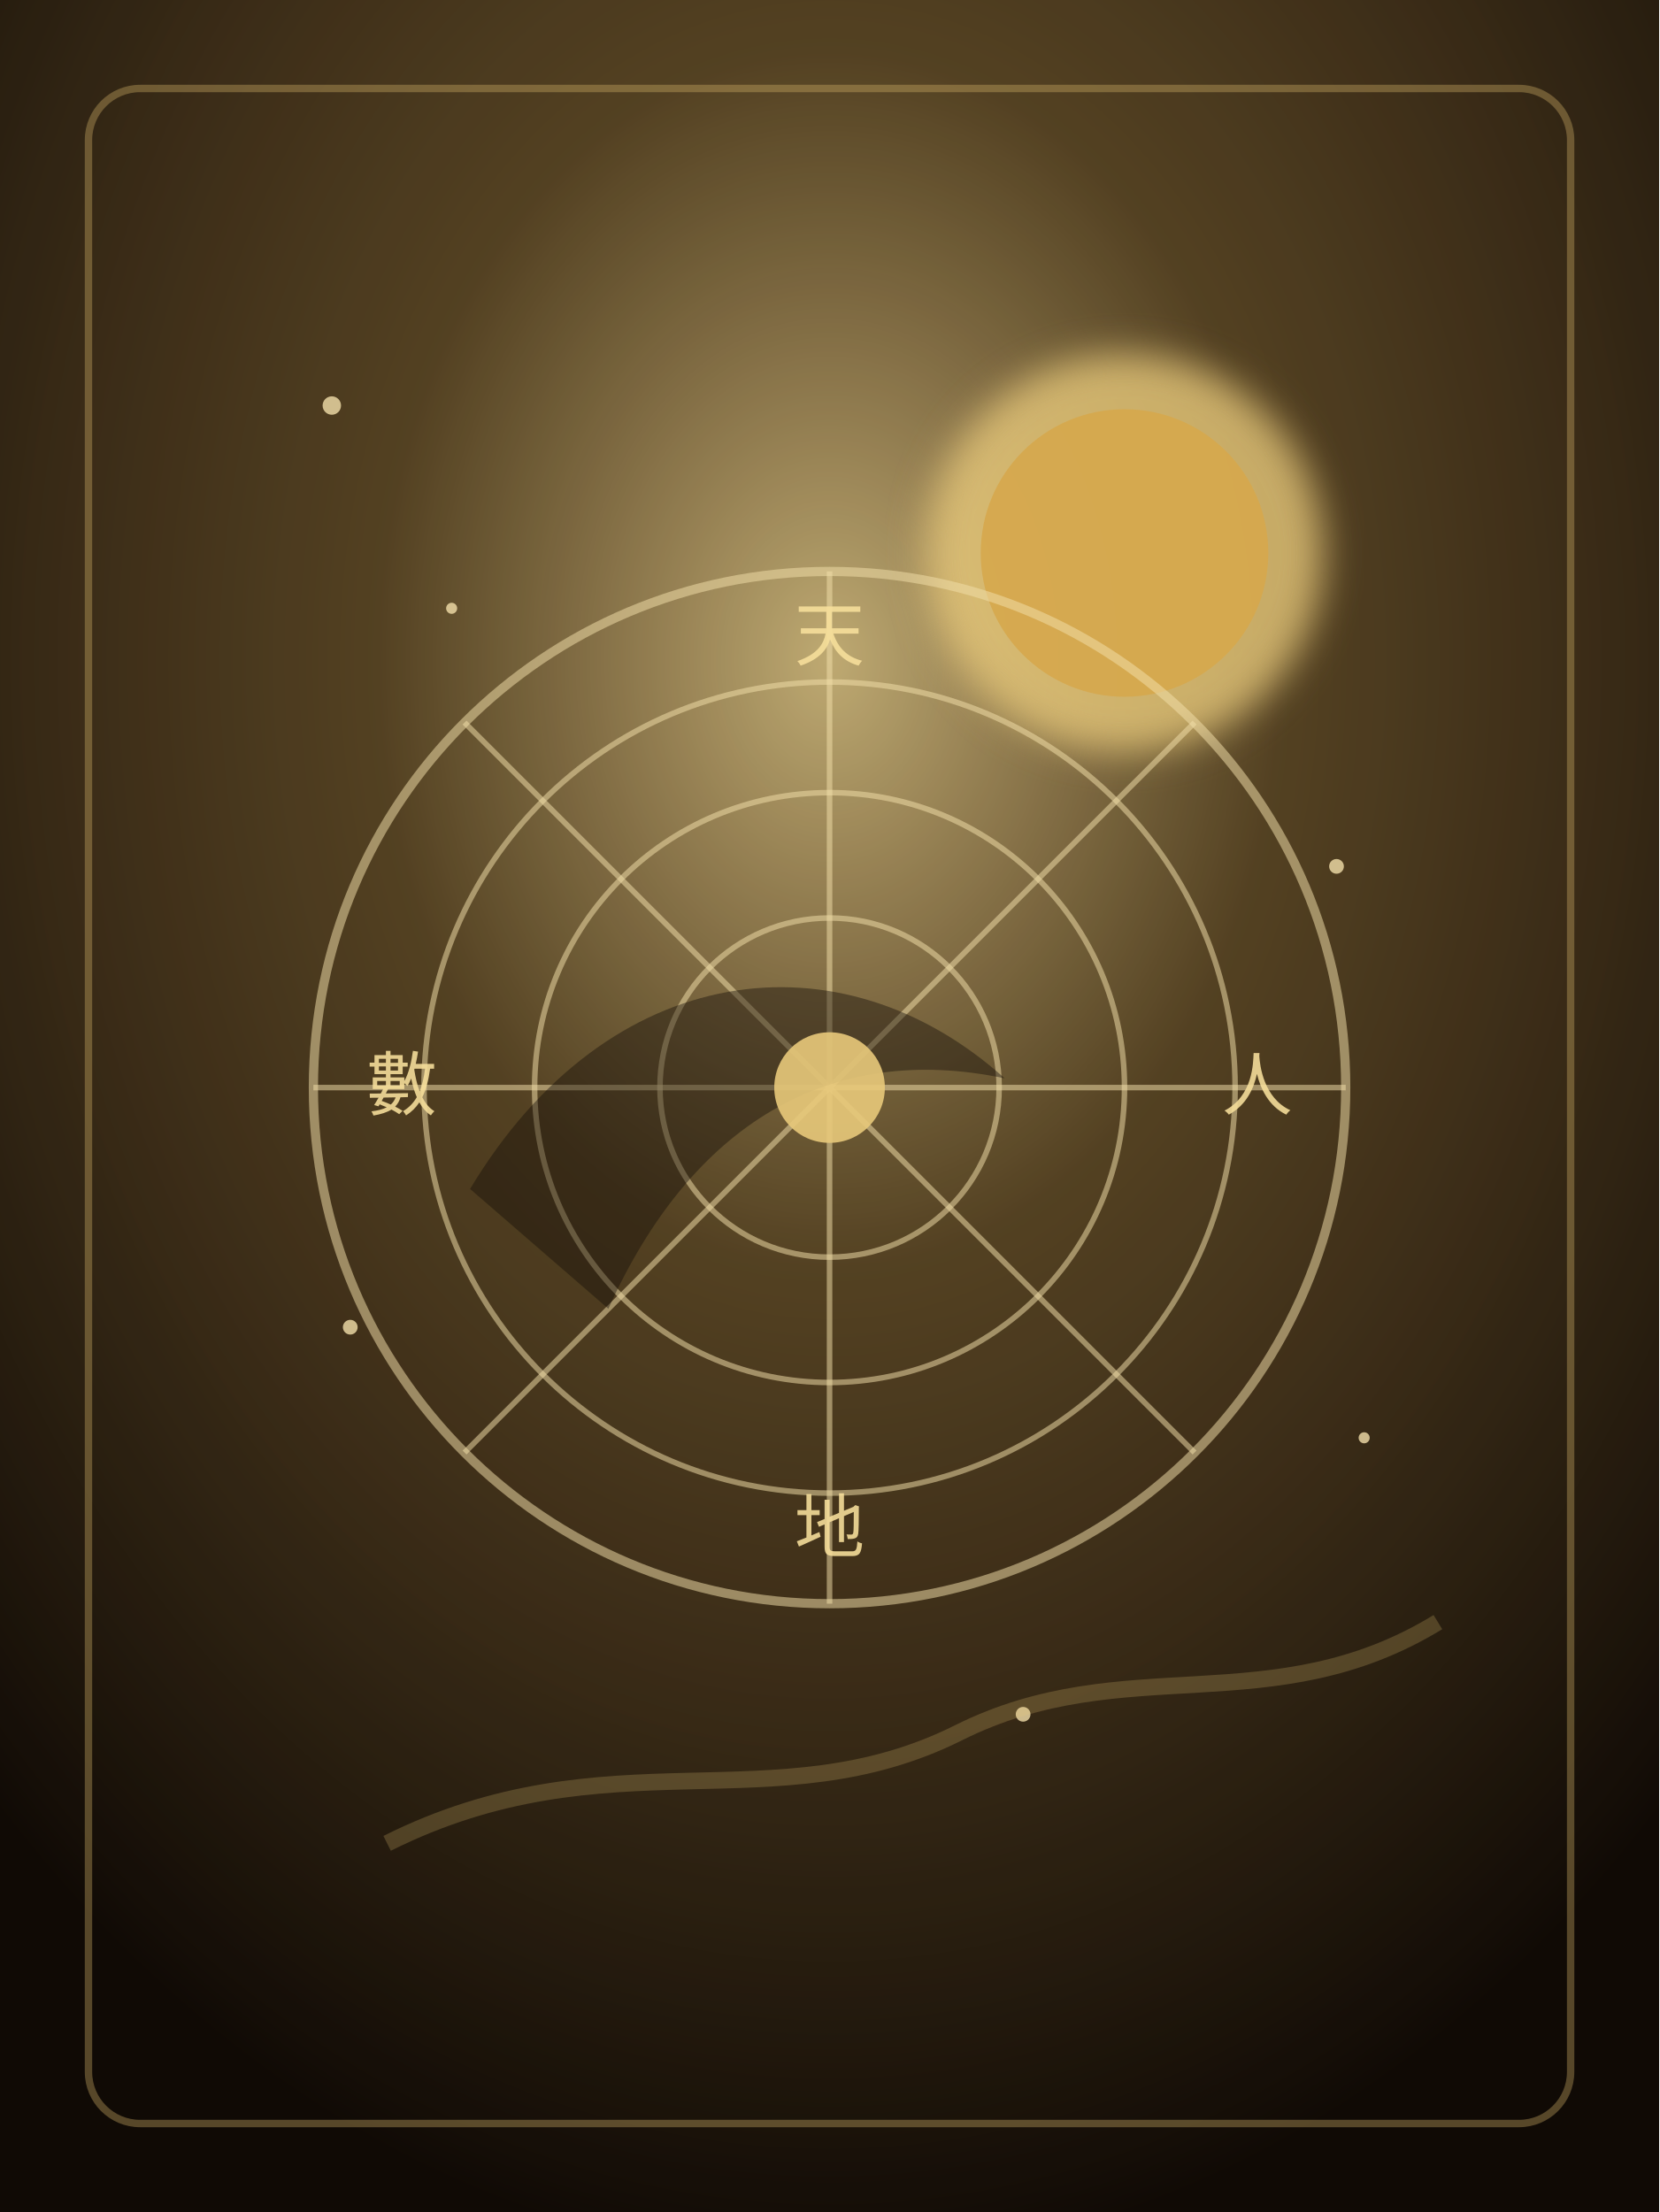
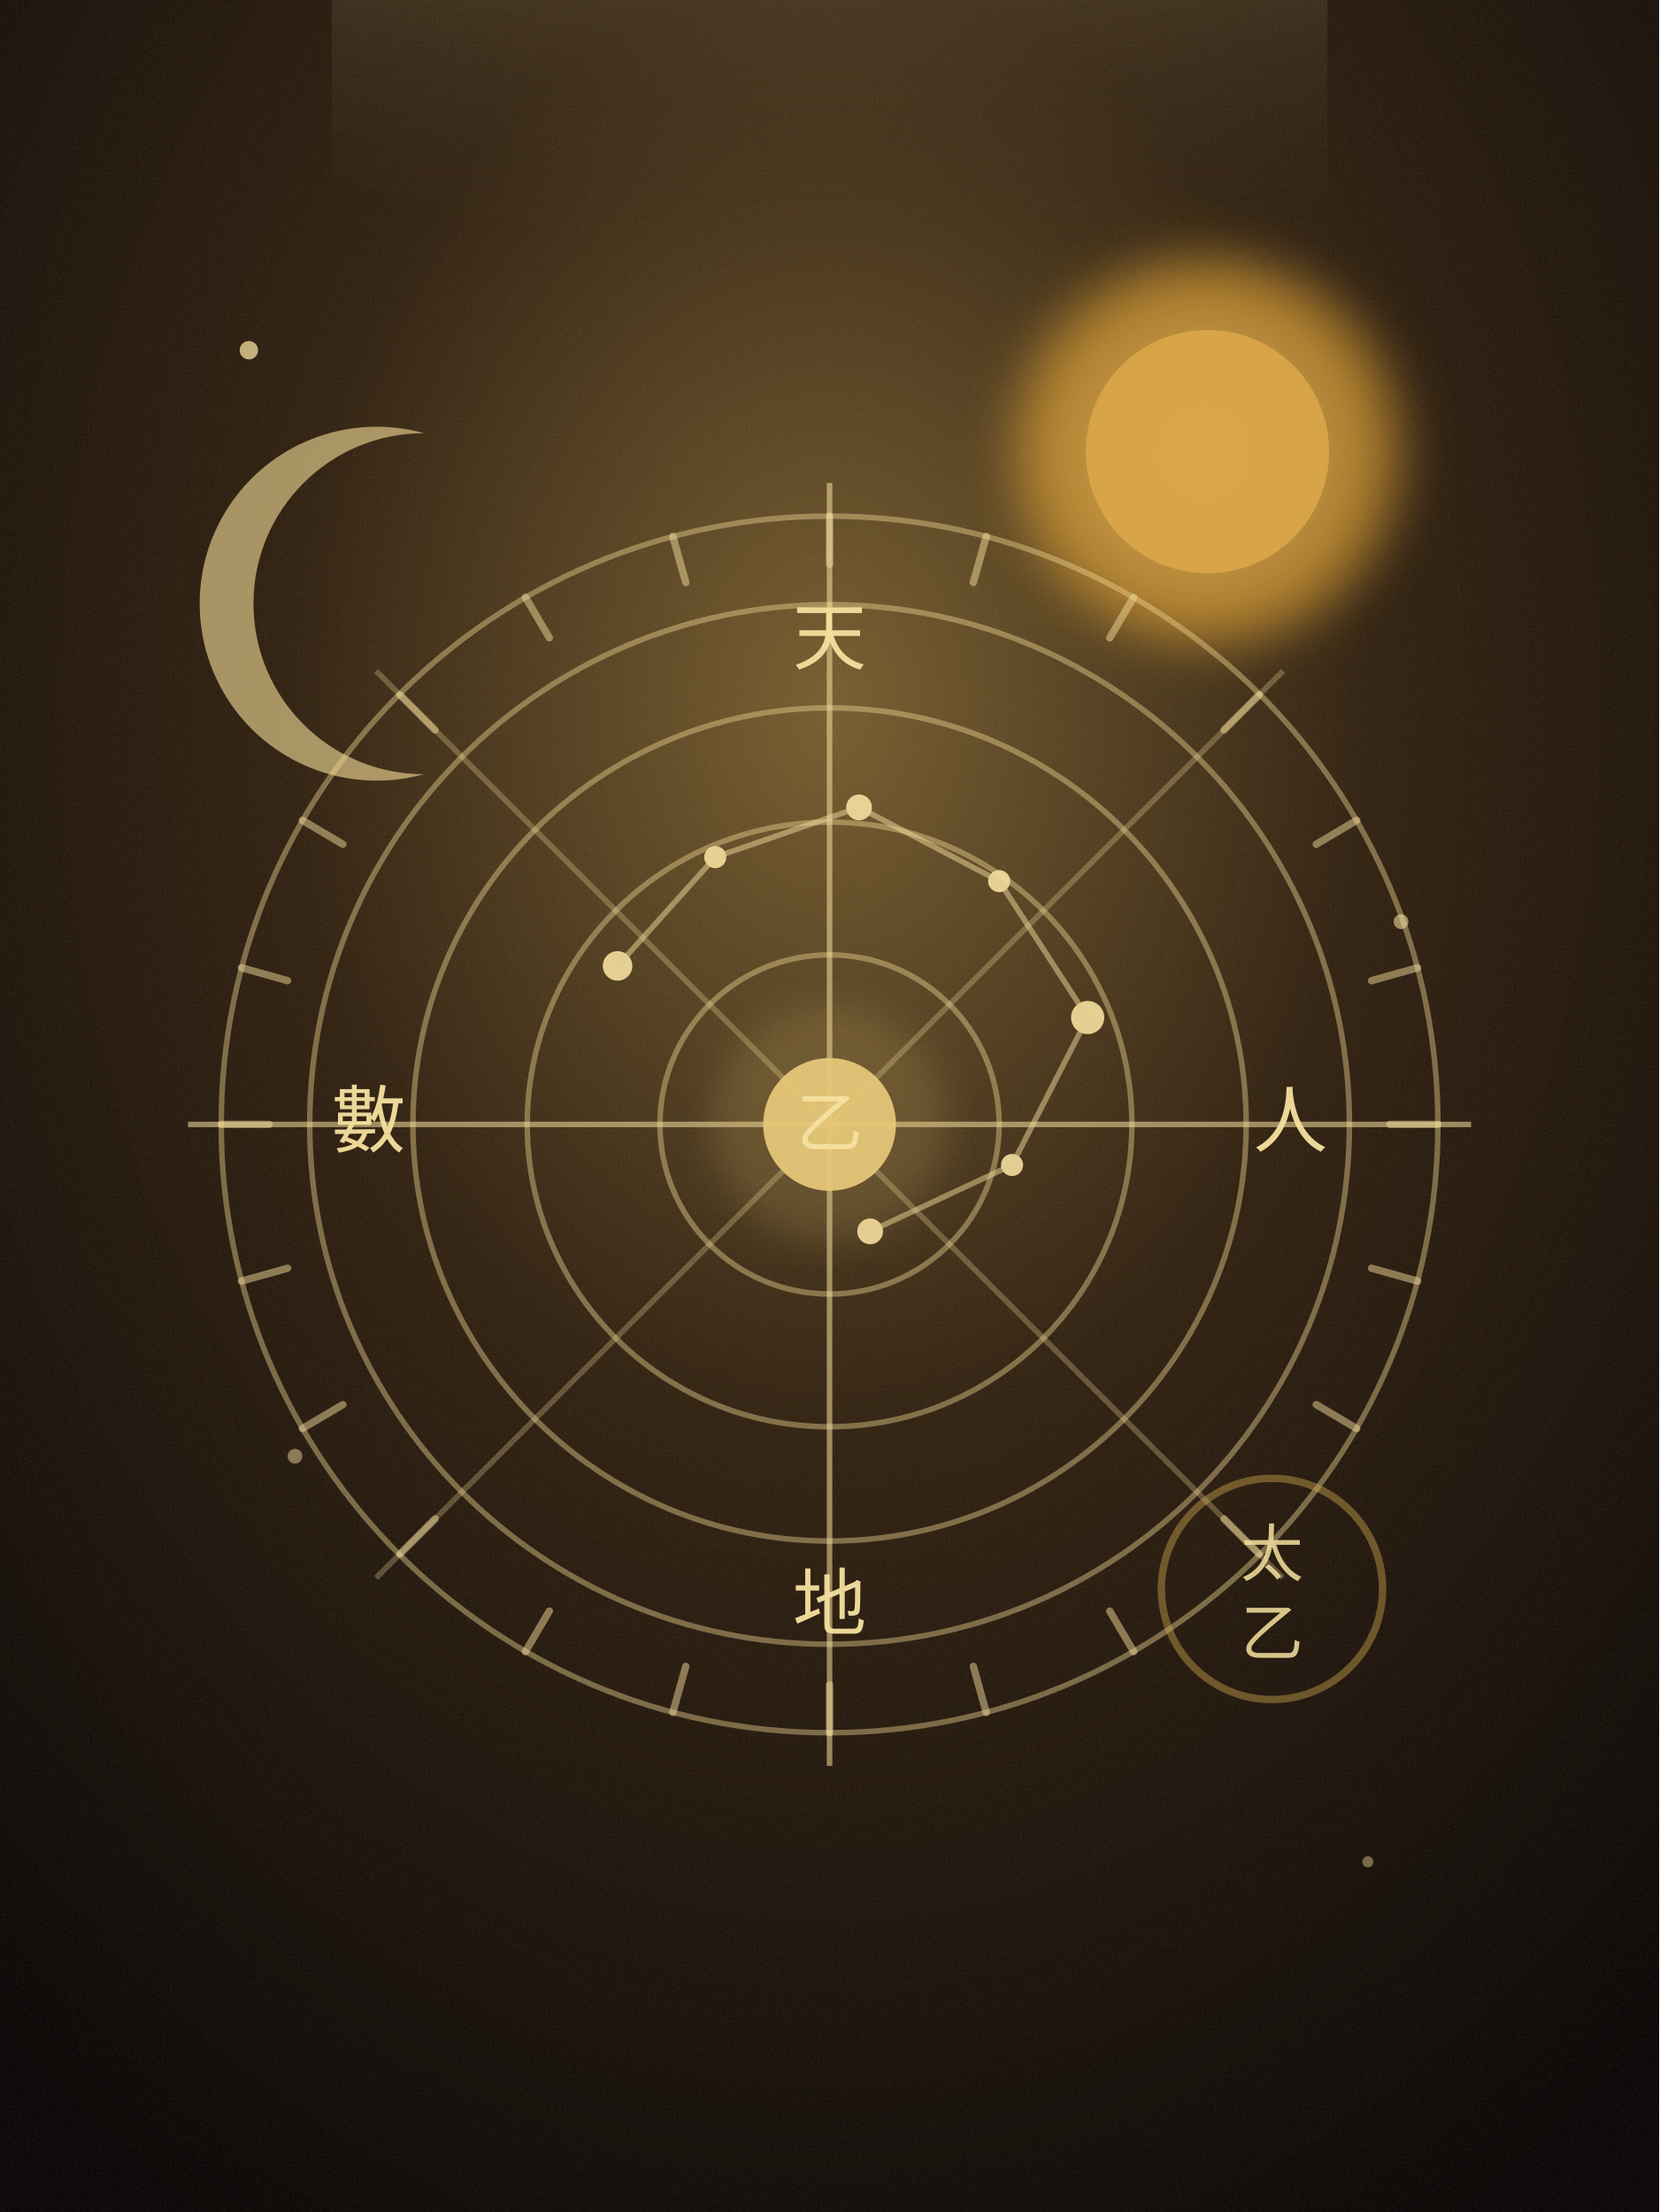
<svg xmlns="http://www.w3.org/2000/svg" viewBox="0 0 900 1200" role="img" aria-labelledby="title desc">
  <defs>
-     <radialGradient id="sky" cx="50%" cy="30%" r="72%">
-       <stop offset="0" stop-color="#ead18d" stop-opacity="0.95" />
-       <stop offset="0.38" stop-color="#6d552d" stop-opacity="0.86" />
-       <stop offset="1" stop-color="#100a05" />
+     <radialGradient id="bg" cx="50%" cy="32%" r="78%">
+       <stop offset="0" stop-color="#775d2e" />
+       <stop offset="0.42" stop-color="#30200f" />
+       <stop offset="1" stop-color="#070403" />
    </radialGradient>
+     <radialGradient id="sun" cx="50%" cy="50%" r="50%">
+       <stop offset="0" stop-color="#f4d37a" />
+       <stop offset="0.72" stop-color="#d49a35" />
+       <stop offset="1" stop-color="#d49a35" stop-opacity="0" />
+     </radialGradient>
+     <linearGradient id="beam" x1="0" x2="0" y1="0" y2="1">
+       <stop offset="0" stop-color="#f5df9e" stop-opacity=".34" />
+       <stop offset="1" stop-color="#000" stop-opacity="0" />
+     </linearGradient>
    <filter id="blur">
      <feGaussianBlur stdDeviation="10" />
    </filter>
+     <filter id="grain" x="-20%" y="-20%" width="140%" height="140%">
+       <feTurbulence type="fractalNoise" baseFrequency="0.72" numOctaves="3" seed="18" />
+       <feColorMatrix type="saturate" values="0" />
+       <feComponentTransfer>
+         <feFuncA type="table" tableValues="0 0.13" />
+       </feComponentTransfer>
+     </filter>
+     <style>
+       .orbit{fill:none;stroke:#f1d995;stroke-opacity:.42;stroke-width:3}
+       .axis{fill:none;stroke:#f5df9e;stroke-opacity:.55;stroke-width:3}
+       .tick{stroke:#f5df9e;stroke-opacity:.48;stroke-width:4;stroke-linecap:round}
+       .text{font-family:"Noto Serif SC","Songti SC",serif;fill:#f5df9e;text-anchor:middle}
+     </style>
  </defs>
-   <rect width="900" height="1200" fill="#100a05" />
-   <rect width="900" height="1200" fill="url(#sky)" opacity="0.84" />
-   <circle cx="610" cy="300" r="108" fill="#e8c97a" opacity="0.78" filter="url(#blur)" />
-   <circle cx="610" cy="300" r="78" fill="#d6a84d" opacity="0.92" />
-   <g transform="translate(450 590)" fill="none" stroke="#f3dfaa" stroke-opacity="0.52">
-     <circle r="280" stroke-width="5" />
-     <circle r="220" stroke-width="3" />
-     <circle r="160" stroke-width="3" />
-     <circle r="92" stroke-width="3" />
-     <path d="M0 -280 V280 M-280 0 H280" stroke-width="3" />
-     <path d="M-198 -198 L198 198 M198 -198 L-198 198" stroke-width="3" />
+   <rect width="900" height="1200" fill="url(#bg)" />
+   <rect width="900" height="1200" filter="url(#grain)" opacity="0.6" />
+   <path d="M180 95 C360 160 512 98 720 172 L720 0 H180 Z" fill="url(#beam)" opacity=".28" />
+   <circle cx="655" cy="245" r="120" fill="url(#sun)" filter="url(#blur)" opacity=".76" />
+   <circle cx="655" cy="245" r="66" fill="#d9a548" opacity=".95" />
+   <path d="M230 235 A96 96 0 1 0 230 420 A68 68 0 1 1 230 235" fill="#f1d995" opacity=".62" />
+   <path d="M242 245 A76 76 0 1 0 242 410 A54 54 0 1 1 242 245" fill="#140d06" opacity=".5" />
+   <g transform="translate(450 610)">
+     <circle r="330" class="orbit" />
+     <circle r="282" class="orbit" />
+     <circle r="226" class="orbit" />
+     <circle r="164" class="orbit" />
+     <circle r="92" class="orbit" />
+     <path d="M0 -348 V348 M-348 0 H348" class="axis" />
+     <path d="M-246 -246 L246 246 M246 -246 L-246 246" class="axis" opacity=".5" />
+     <g>
+       <line class="tick" x1="0" y1="-330" x2="0" y2="-304" />
+       <line class="tick" x1="85" y1="-319" x2="78" y2="-294" />
+       <line class="tick" x1="165" y1="-286" x2="152" y2="-264" />
+       <line class="tick" x1="233" y1="-233" x2="214" y2="-214" />
+       <line class="tick" x1="286" y1="-165" x2="264" y2="-152" />
+       <line class="tick" x1="319" y1="-85" x2="294" y2="-78" />
+       <line class="tick" x1="330" y1="0" x2="304" y2="0" />
+       <line class="tick" x1="319" y1="85" x2="294" y2="78" />
+       <line class="tick" x1="286" y1="165" x2="264" y2="152" />
+       <line class="tick" x1="233" y1="233" x2="214" y2="214" />
+       <line class="tick" x1="165" y1="286" x2="152" y2="264" />
+       <line class="tick" x1="85" y1="319" x2="78" y2="294" />
+       <line class="tick" x1="0" y1="330" x2="0" y2="304" />
+       <line class="tick" x1="-85" y1="319" x2="-78" y2="294" />
+       <line class="tick" x1="-165" y1="286" x2="-152" y2="264" />
+       <line class="tick" x1="-233" y1="233" x2="-214" y2="214" />
+       <line class="tick" x1="-286" y1="165" x2="-264" y2="152" />
+       <line class="tick" x1="-319" y1="85" x2="-294" y2="78" />
+       <line class="tick" x1="-330" y1="0" x2="-304" y2="0" />
+       <line class="tick" x1="-319" y1="-85" x2="-294" y2="-78" />
+       <line class="tick" x1="-286" y1="-165" x2="-264" y2="-152" />
+       <line class="tick" x1="-233" y1="-233" x2="-214" y2="-214" />
+       <line class="tick" x1="-165" y1="-286" x2="-152" y2="-264" />
+       <line class="tick" x1="-85" y1="-319" x2="-78" y2="-294" />
+     </g>
+     <g fill="#f5df9e" opacity=".9">
+       <circle cx="-115" cy="-86" r="8" />
+       <circle cx="-62" cy="-145" r="6" />
+       <circle cx="16" cy="-172" r="7" />
+       <circle cx="92" cy="-132" r="6" />
+       <circle cx="140" cy="-58" r="9" />
+       <circle cx="99" cy="22" r="6" />
+       <circle cx="22" cy="58" r="7" />
+       <path d="M-115 -86 L-62 -145 L16 -172 L92 -132 L140 -58 L99 22 L22 58" fill="none" stroke="#f5df9e" stroke-opacity=".54" stroke-width="3" />
+     </g>
+     <g class="text" font-size="40" opacity=".95">
+       <text x="0" y="-250">天</text>
+       <text x="250" y="12">人</text>
+       <text x="0" y="274">地</text>
+       <text x="-250" y="12">數</text>
+     </g>
+     <g>
+       <circle r="64" fill="#e8c97a" opacity=".17" filter="url(#blur)" />
+       <circle r="36" fill="#e8c97a" opacity=".92" />
+       <text class="text" font-size="36" x="0" y="12" fill="#120c06">乙</text>
+     </g>
  </g>
-   <g transform="translate(450 590)" fill="#f7df9b" opacity="0.88" font-family="serif" font-size="38" text-anchor="middle">
-     <text y="-232">天</text>
-     <text x="232" y="12">人</text>
-     <text y="252">地</text>
-     <text x="-232" y="12">數</text>
+   <g transform="translate(690 862)" opacity=".86">
+     <rect x="-60" y="-60" width="120" height="120" rx="60" fill="none" stroke="#d0a84f" stroke-opacity=".5" stroke-width="4" />
+     <text class="text" font-size="34" x="0" y="-7">太</text>
+     <text class="text" font-size="34" x="0" y="36">乙</text>
  </g>
-   <g fill="#f3dfaa" opacity="0.8">
-     <circle cx="180" cy="220" r="5" />
-     <circle cx="245" cy="330" r="3" />
-     <circle cx="725" cy="470" r="4" />
-     <circle cx="190" cy="720" r="4" />
-     <circle cx="740" cy="780" r="3" />
-     <circle cx="555" cy="930" r="4" />
-   </g>
-   <path d="M210 1000 C330 940 420 990 520 940 C610 895 690 935 780 880" fill="none" stroke="#e8c97a" stroke-opacity="0.22" stroke-width="9" />
-   <path d="M255 645 C330 520 456 505 545 585 C450 565 375 610 330 710 Z" fill="#120c06" opacity="0.42" />
-   <circle cx="450" cy="590" r="30" fill="#e8c97a" opacity="0.9" />
-   <rect x="48" y="48" width="804" height="1104" rx="28" fill="none" stroke="#d6b46a" stroke-opacity="0.36" stroke-width="4" />
+   <circle cx="135" cy="190" r="5" fill="#f5df9e" opacity=".75" />
+   <circle cx="760" cy="500" r="4" fill="#f5df9e" opacity=".58" />
+   <circle cx="160" cy="790" r="4" fill="#f5df9e" opacity=".48" />
+   <circle cx="742" cy="1010" r="3" fill="#f5df9e" opacity=".42" />
</svg>
